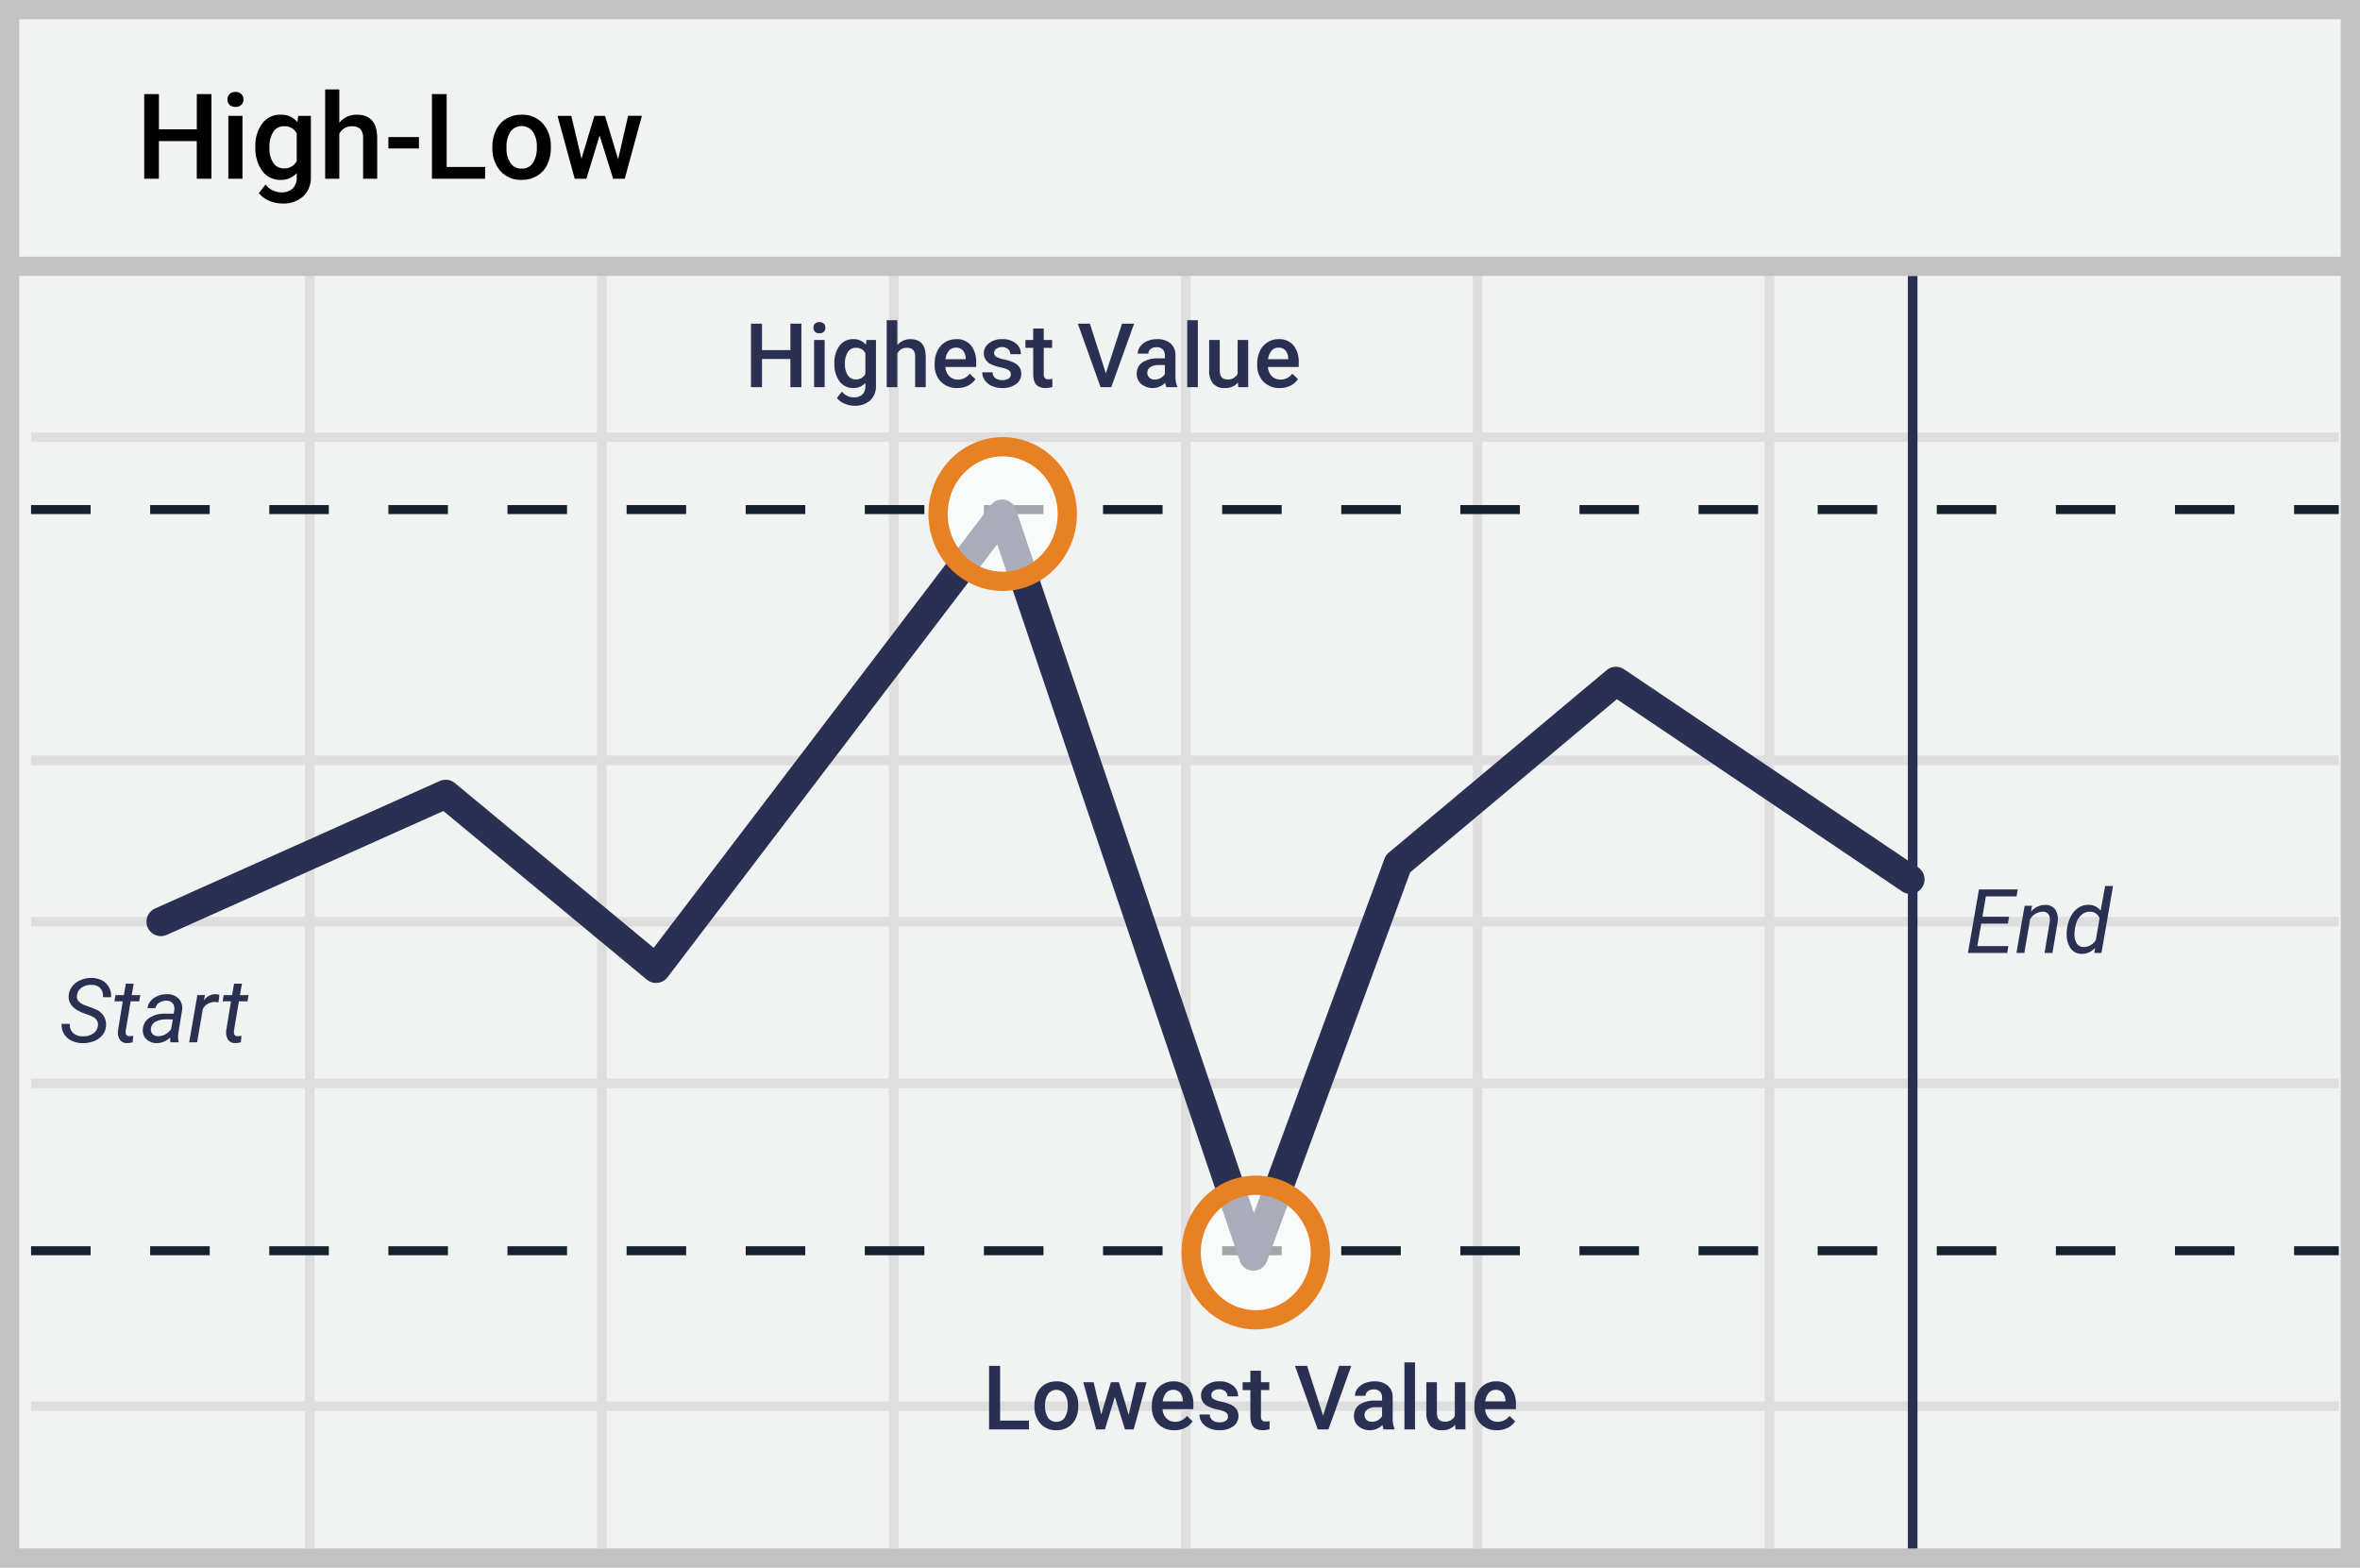
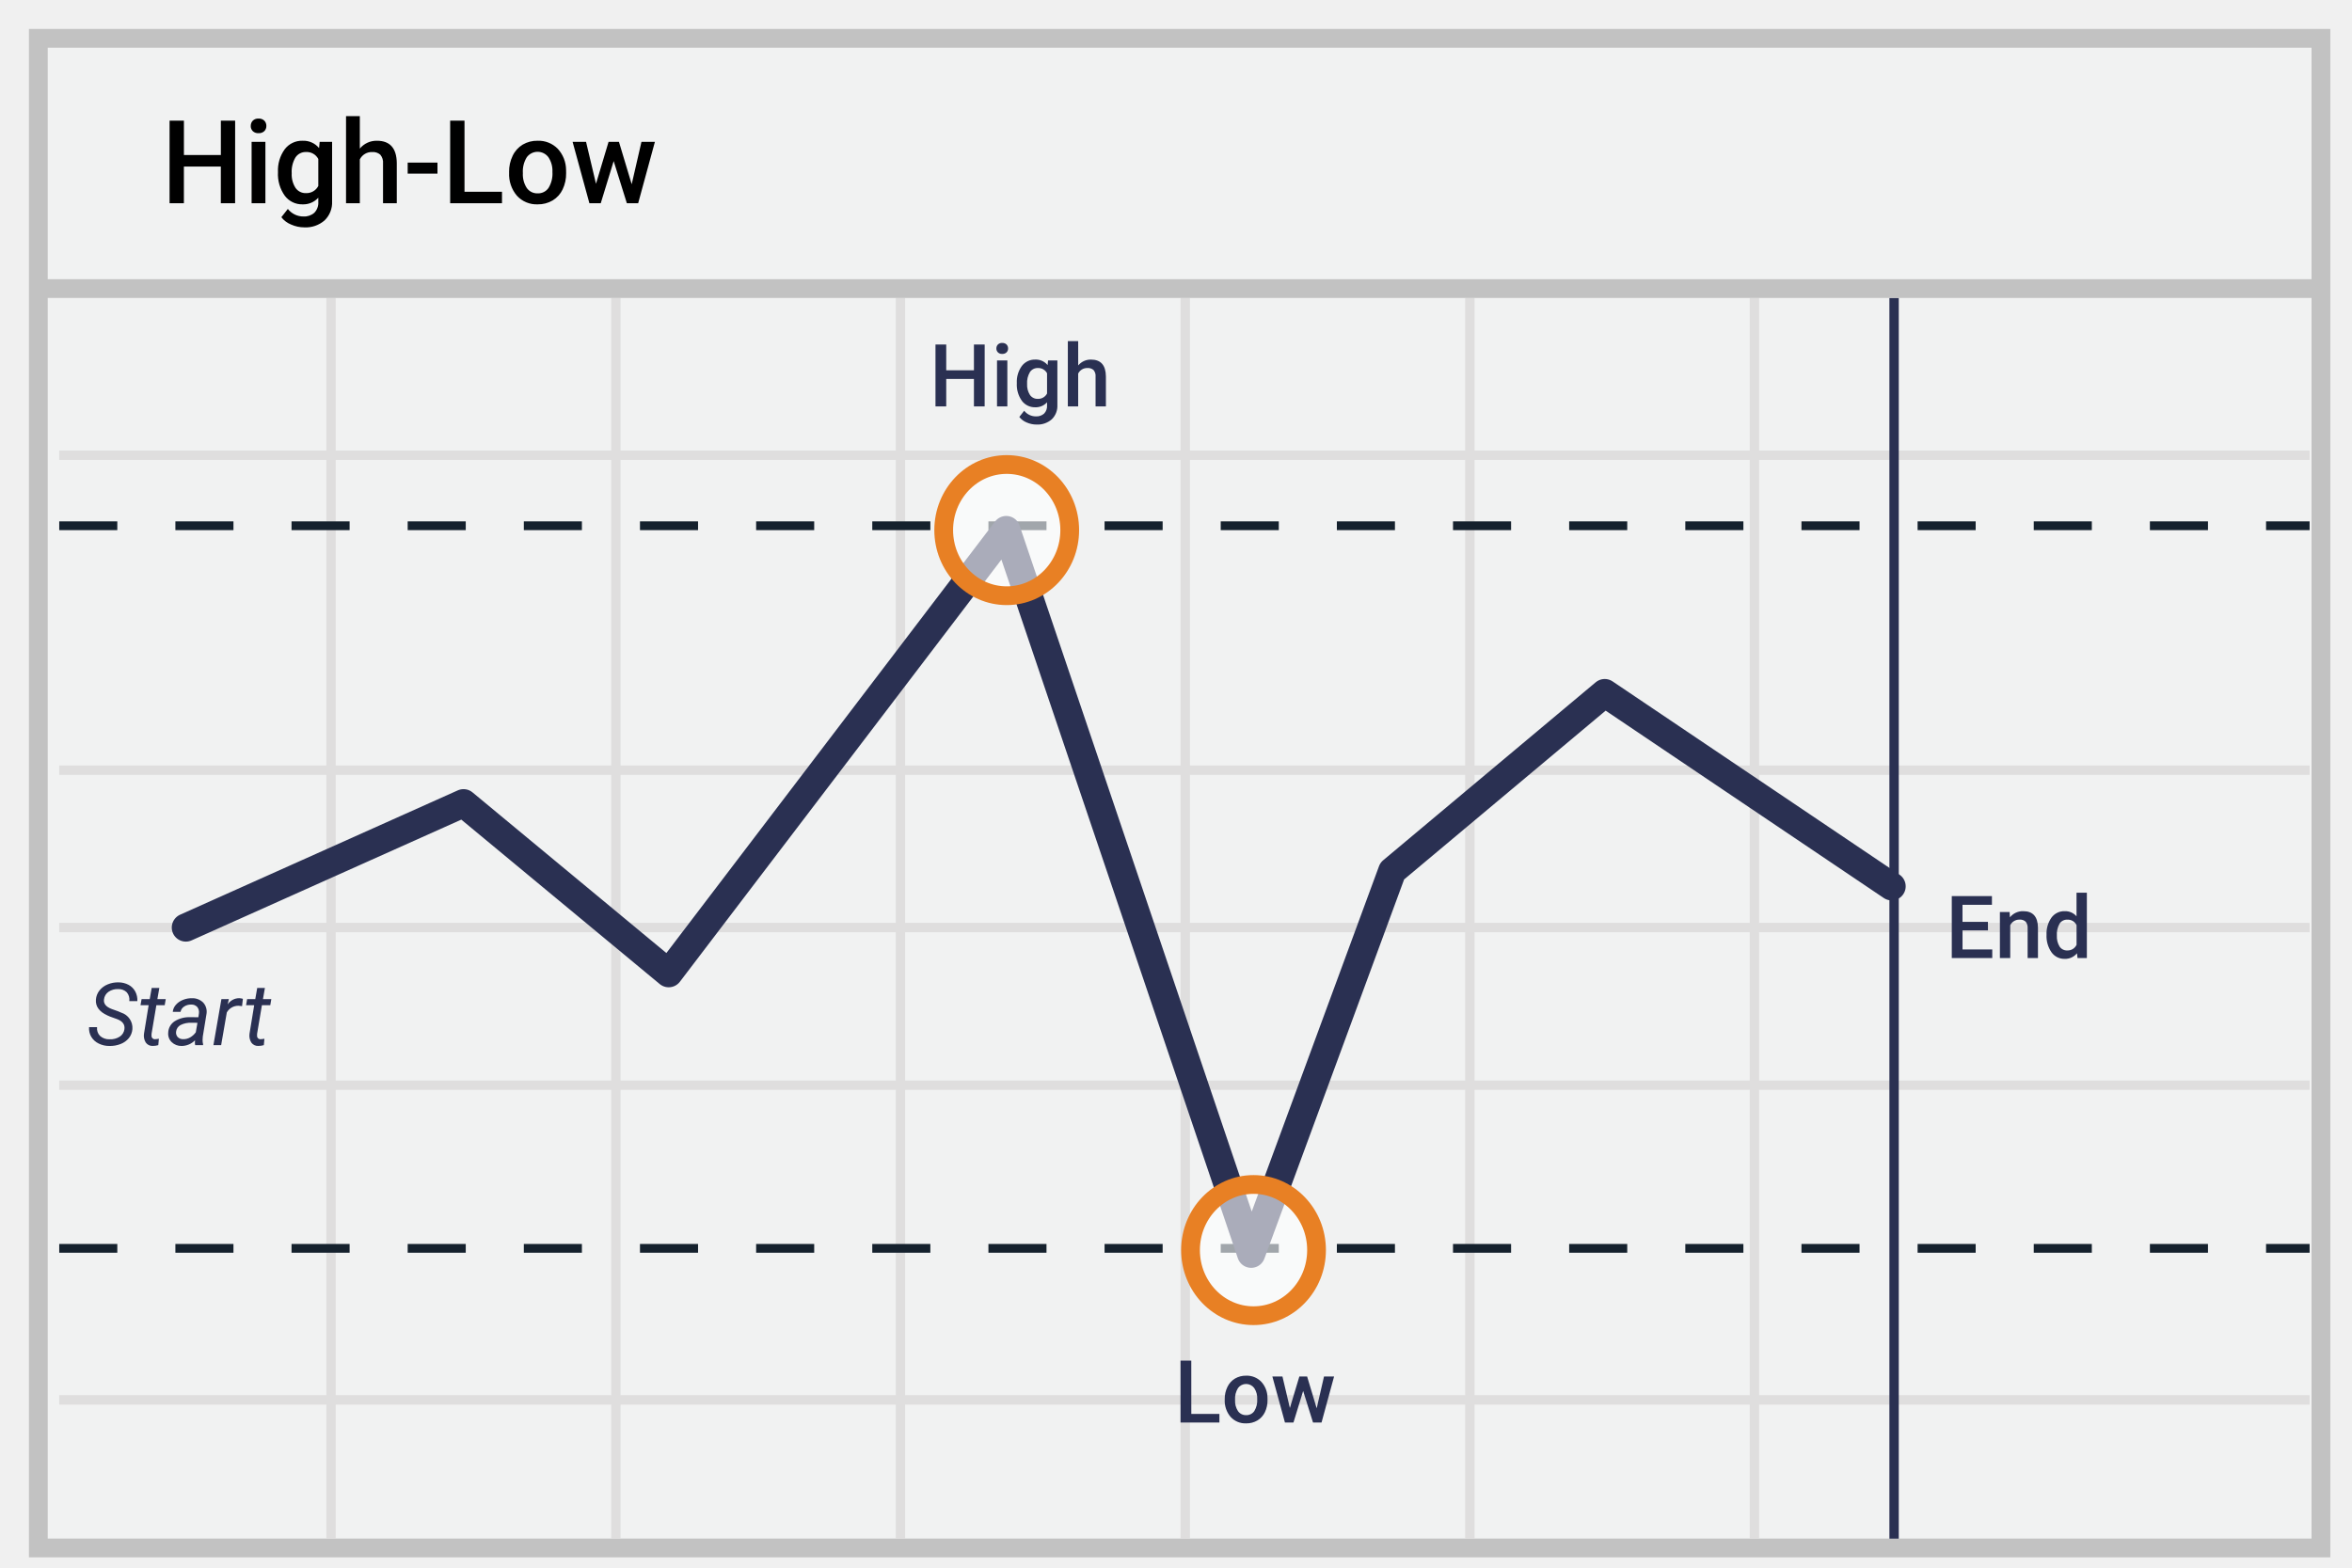
- <svg xmlns="http://www.w3.org/2000/svg" id="Layer_1" data-name="Layer 1" viewBox="0 0 79.256 52.646">
+ <svg xmlns="http://www.w3.org/2000/svg" id="Layer_1" data-name="Layer 1" viewBox="0 0 81 54">
  <defs>
    <style>.cls-1{fill:#f1f2f2;stroke:#c2c2c2}.cls-1,.cls-9{stroke-width:.646px}.cls-2,.cls-4,.cls-5,.cls-9{fill:none}.cls-2{stroke:#dfdede}.cls-2,.cls-4{stroke-width:.323px}.cls-3{fill:#d8d8d8;stroke:#15212d;stroke-width:.302px;stroke-dasharray:2}.cls-4,.cls-5{stroke:#2a3052;stroke-linejoin:round}.cls-5{stroke-linecap:round;stroke-width:.969px}.cls-6{fill:#2a3052}.cls-7{opacity:.6}.cls-8{fill:#fff}.cls-9{stroke:#e88024}</style>
  </defs>
-   <g id="Outlined">
-     <g id="high-low">
-       <path id="Shape" class="cls-1" d="M.323.323h78.61v52H.323v-52z" />
-       <path id="Shape-2" data-name="Shape" class="cls-2" d="M2.04 15.68h77.5M2.04 26.53h77.5M2.04 37.38h77.5M2.04 48.22h77.5M11.4 10.26V53m9.81-42.74V53m9.8-42.74V53m9.81-42.74V53m9.8-42.74V53m9.8-42.74V53M2.04 31.95h77.5" transform="translate(-.997 -.997)" />
-       <path id="Shape-3" data-name="Shape" class="cls-3" d="M2.04 18.11h77.5" transform="translate(-.997 -.997)" />
-       <path id="Path" class="cls-4" d="M65.23 10.26V53" transform="translate(-.997 -.997)" />
-       <path id="Path-2" data-name="Path" class="cls-3" d="M2.04 43h77.5" transform="translate(-.997 -.997)" />
-       <path id="Shape-4" data-name="Shape" class="cls-1" d="M1.48 9.94H80.1" transform="translate(-.997 -.997)" />
-       <path id="High-Low-2" data-name="High-Low" d="M8.097 7h-.492V5.736H6.333V7H5.84V4.156h.494V5.34h1.272V4.156h.492zM9.14 7h-.475V4.887h.475zm-.504-2.662a.252.252 0 0 1 .07-.182.262.262 0 0 1 .198-.072.265.265 0 0 1 .199.072.25.25 0 0 1 .07.182.244.244 0 0 1-.07.179.267.267 0 0 1-.2.07.264.264 0 0 1-.198-.07.246.246 0 0 1-.07-.18zm.937 1.59a1.236 1.236 0 0 1 .232-.786.743.743 0 0 1 .614-.294.696.696 0 0 1 .569.252l.021-.213h.428v2.049a.852.852 0 0 1-.259.656.986.986 0 0 1-.698.24 1.125 1.125 0 0 1-.454-.097.807.807 0 0 1-.337-.253l.224-.285a.678.678 0 0 0 .54.26.524.524 0 0 0 .372-.128.49.49 0 0 0 .137-.376v-.142a.699.699 0 0 1-.547.228.741.741 0 0 1-.606-.295 1.276 1.276 0 0 1-.236-.816zm.473.04a.85.85 0 0 0 .13.502.418.418 0 0 0 .36.182.457.457 0 0 0 .426-.246v-.93a.45.45 0 0 0-.422-.24.42.42 0 0 0-.364.186.953.953 0 0 0-.13.547zm2.346-.85a.743.743 0 0 1 .588-.27q.676 0 .685.771V7h-.474V5.637a.417.417 0 0 0-.095-.31.387.387 0 0 0-.278-.09.457.457 0 0 0-.426.253V7h-.475V4h.475zm2.674.864H14.04V5.6h1.026zm.931.623h1.291V7h-1.785V4.156h.494zm1.535-.681a1.246 1.246 0 0 1 .124-.56.899.899 0 0 1 .345-.383.974.974 0 0 1 .512-.133.923.923 0 0 1 .694.275 1.083 1.083 0 0 1 .288.73l.002.112a1.257 1.257 0 0 1-.12.558.888.888 0 0 1-.344.381.981.981 0 0 1-.516.135.917.917 0 0 1-.716-.298 1.14 1.14 0 0 1-.268-.794zm.475.04a.852.852 0 0 0 .135.512.438.438 0 0 0 .375.184.433.433 0 0 0 .374-.187.94.94 0 0 0 .134-.55.84.84 0 0 0-.138-.507.464.464 0 0 0-.743-.003.923.923 0 0 0-.137.552zm3.748.382l.336-1.46h.463L21.978 7h-.39l-.454-1.451L20.689 7h-.391l-.578-2.113h.463l.342 1.443.433-1.443h.358z" transform="translate(-.997 -.997)" />
-       <path id="Shape-5" data-name="Shape" class="cls-5" d="M5.403 30.953l9.564-4.283 7.065 5.856L33.657 17.26l8.435 24.93 4.857-13.184 7.319-6.13 9.88 6.657" />
-       <path id="Start" class="cls-6" d="M4.285 35.45q.032-.234-.243-.342l-.254-.092-.085-.037q-.428-.195-.4-.548a.573.573 0 0 1 .122-.313.692.692 0 0 1 .283-.21.91.91 0 0 1 .376-.07.75.75 0 0 1 .345.086.555.555 0 0 1 .23.23.625.625 0 0 1 .071.331l-.277-.001a.38.38 0 0 0-.088-.304.394.394 0 0 0-.293-.11.546.546 0 0 0-.335.093.366.366 0 0 0-.156.264q-.029.218.269.33l.218.078.11.047a.551.551 0 0 1 .382.566.565.565 0 0 1-.122.31.68.68 0 0 1-.286.204.987.987 0 0 1-.389.067.814.814 0 0 1-.367-.085.599.599 0 0 1-.253-.231.577.577 0 0 1-.076-.333l.276.002a.363.363 0 0 0 .103.302.465.465 0 0 0 .329.115.587.587 0 0 0 .35-.092.36.36 0 0 0 .16-.256zm1.202-1.419l-.067.384h.288l-.036.21h-.287l-.166.985a.344.344 0 0 0-.001.07.112.112 0 0 0 .124.115.759.759 0 0 0 .13-.015l-.021.221a.721.721 0 0 1-.194.027.277.277 0 0 1-.237-.117.45.45 0 0 1-.061-.305l.16-.981h-.28l.037-.21h.28l.068-.384zM6.722 36a.355.355 0 0 1-.01-.084l.004-.083a.65.65 0 0 1-.463.196.474.474 0 0 1-.34-.132.401.401 0 0 1-.12-.325.488.488 0 0 1 .22-.393.938.938 0 0 1 .542-.141l.277.001.018-.126a.29.29 0 0 0-.055-.225.265.265 0 0 0-.21-.085.409.409 0 0 0-.24.066.284.284 0 0 0-.128.184l-.267.001a.425.425 0 0 1 .109-.246.63.63 0 0 1 .244-.167.79.79 0 0 1 .31-.057.525.525 0 0 1 .385.15.466.466 0 0 1 .115.383l-.129.786-.007.112a.553.553 0 0 0 .018.16L6.992 36zm-.416-.205a.462.462 0 0 0 .241-.06.61.61 0 0 0 .196-.177l.057-.327-.2-.001a.76.76 0 0 0-.385.079.291.291 0 0 0-.15.224.227.227 0 0 0 .051.185.248.248 0 0 0 .19.077zm2.03-1.138l-.124-.013a.454.454 0 0 0-.401.23L7.616 36H7.35l.275-1.585.256-.001-.04.184a.474.474 0 0 1 .398-.215.486.486 0 0 1 .126.022zm.787-.626l-.067.384h.288l-.036.21H9.02l-.166.985a.343.343 0 0 0-.001.07.112.112 0 0 0 .124.115.759.759 0 0 0 .129-.015l-.02.221a.721.721 0 0 1-.194.027.277.277 0 0 1-.237-.117.45.45 0 0 1-.062-.305l.161-.981h-.28l.037-.21h.28l.067-.384z" transform="translate(-.997 -.997)" />
-       <path id="End" class="cls-6" d="M68.43 32.014h-.897l-.132.756h1.043l-.04.23h-1.318l.371-2.133h1.302l-.04.232H67.69l-.118.685h.896zm.81-.6l-.038.2a.625.625 0 0 1 .486-.228.393.393 0 0 1 .331.155.603.603 0 0 1 .08.42L69.924 33h-.265l.174-1.043a.557.557 0 0 0 .002-.133.219.219 0 0 0-.242-.21.499.499 0 0 0-.419.255L68.98 33h-.265l.275-1.585zm1.17.79a1.233 1.233 0 0 1 .133-.436.756.756 0 0 1 .257-.291.586.586 0 0 1 .335-.093.495.495 0 0 1 .407.194l.153-.828h.265L71.57 33h-.241l.027-.17a.584.584 0 0 1-.462.2.438.438 0 0 1-.35-.173.75.75 0 0 1-.141-.446 1.423 1.423 0 0 1 .007-.206zm.255.153a.55.55 0 0 0 .075.325.27.27 0 0 0 .231.119.479.479 0 0 0 .409-.232l.126-.732a.329.329 0 0 0-.32-.223.402.402 0 0 0-.276.095.611.611 0 0 0-.181.277 1.143 1.143 0 0 0-.064.37z" transform="translate(-.997 -.997)" />
-       <path id="Lowest-Value" class="cls-6" d="M34.584 48.704h.969V49h-1.34v-2.133h.371zm1.152-.511a.935.935 0 0 1 .092-.42.674.674 0 0 1 .26-.287.73.73 0 0 1 .383-.1.692.692 0 0 1 .52.206.812.812 0 0 1 .217.548l.001.084a.943.943 0 0 1-.09.419.666.666 0 0 1-.257.285.736.736 0 0 1-.388.101.688.688 0 0 1-.537-.223.856.856 0 0 1-.201-.596zm.356.03a.639.639 0 0 0 .1.384.329.329 0 0 0 .282.138.325.325 0 0 0 .28-.14.705.705 0 0 0 .101-.412.63.63 0 0 0-.103-.381.348.348 0 0 0-.558-.002.692.692 0 0 0-.102.414zm2.81.286l.253-1.094h.347L39.07 49h-.293l-.34-1.088L38.103 49h-.293l-.434-1.585h.348l.256 1.083.325-1.083h.268zm1.536.52a.736.736 0 0 1-.549-.213.773.773 0 0 1-.21-.567v-.044a.951.951 0 0 1 .092-.425.697.697 0 0 1 .257-.29.68.68 0 0 1 .369-.104.622.622 0 0 1 .5.206.873.873 0 0 1 .177.585v.143h-1.036a.476.476 0 0 0 .131.31.394.394 0 0 0 .29.115.482.482 0 0 0 .398-.198l.192.183a.64.64 0 0 1-.254.22.796.796 0 0 1-.357.08zm-.042-1.358a.3.3 0 0 0-.237.103.531.531 0 0 0-.115.286h.678v-.027a.433.433 0 0 0-.095-.27.297.297 0 0 0-.231-.092zm1.842.898a.161.161 0 0 0-.078-.145.833.833 0 0 0-.26-.088 1.337 1.337 0 0 1-.303-.096.405.405 0 0 1-.267-.374.422.422 0 0 1 .173-.343.683.683 0 0 1 .44-.137.711.711 0 0 1 .459.14.446.446 0 0 1 .175.365h-.356a.22.22 0 0 0-.077-.17.292.292 0 0 0-.202-.069.315.315 0 0 0-.19.055.17.17 0 0 0-.075.145.144.144 0 0 0 .069.127.947.947 0 0 0 .278.092 1.317 1.317 0 0 1 .33.11.466.466 0 0 1 .176.152.39.39 0 0 1 .058.217.413.413 0 0 1-.177.347.756.756 0 0 1-.464.132.82.82 0 0 1-.347-.07.571.571 0 0 1-.238-.193.458.458 0 0 1-.085-.266h.346a.25.25 0 0 0 .095.195.37.37 0 0 0 .233.068.36.36 0 0 0 .214-.054.166.166 0 0 0 .073-.14zm1.106-1.54v.386h.28v.264h-.28v.884a.195.195 0 0 0 .036.132.166.166 0 0 0 .128.04.548.548 0 0 0 .125-.015v.276a.877.877 0 0 1-.235.033q-.41 0-.41-.452v-.898h-.26v-.264h.26v-.385zm2.085 1.507l.542-1.669h.407L45.61 49h-.359l-.764-2.133h.406zm2.034.464a.55.55 0 0 1-.04-.148.599.599 0 0 1-.806.041.436.436 0 0 1-.151-.337.45.45 0 0 1 .188-.389.912.912 0 0 1 .538-.135h.219v-.104a.278.278 0 0 0-.07-.197.273.273 0 0 0-.209-.074.313.313 0 0 0-.199.06.188.188 0 0 0-.078.155H46.5a.395.395 0 0 1 .087-.244.576.576 0 0 1 .235-.178.826.826 0 0 1 .332-.064.665.665 0 0 1 .444.14.499.499 0 0 1 .17.393v.715a.81.81 0 0 0 .06.341V49zm-.39-.256a.405.405 0 0 0 .198-.052.343.343 0 0 0 .14-.137v-.3h-.192a.525.525 0 0 0-.298.07.223.223 0 0 0-.1.195.208.208 0 0 0 .069.163.264.264 0 0 0 .182.06zm1.445.256h-.356v-2.25h.356zm1.348-.155a.552.552 0 0 1-.446.184.492.492 0 0 1-.39-.15.642.642 0 0 1-.133-.437v-1.027h.356v1.023q0 .301.251.301a.352.352 0 0 0 .35-.186v-1.138h.356V49h-.335zm1.405.184a.736.736 0 0 1-.55-.213.773.773 0 0 1-.21-.567v-.044a.951.951 0 0 1 .092-.424.697.697 0 0 1 .257-.291.68.68 0 0 1 .37-.104.622.622 0 0 1 .5.206.873.873 0 0 1 .176.585v.143h-1.035a.476.476 0 0 0 .13.31.394.394 0 0 0 .29.115.482.482 0 0 0 .398-.198l.192.183a.64.64 0 0 1-.254.22.796.796 0 0 1-.356.08zm-.043-1.358a.3.3 0 0 0-.237.103.532.532 0 0 0-.115.286h.679v-.027a.433.433 0 0 0-.096-.27.297.297 0 0 0-.231-.092z" transform="translate(-.997 -.997)" />
-       <path id="Highest-Value" class="cls-6" d="M27.91 14h-.369v-.948h-.954V14h-.37v-2.133h.37v.888h.954v-.888h.37zm.782 0h-.356v-1.585h.356zm-.378-1.997a.189.189 0 0 1 .052-.136.196.196 0 0 1 .15-.054.199.199 0 0 1 .149.054.187.187 0 0 1 .052.136.183.183 0 0 1-.052.134.2.2 0 0 1-.15.054.198.198 0 0 1-.149-.054.184.184 0 0 1-.052-.134zm.704 1.193a.927.927 0 0 1 .173-.59.557.557 0 0 1 .46-.22.522.522 0 0 1 .427.189l.016-.16h.321v1.537a.639.639 0 0 1-.194.492.74.74 0 0 1-.524.18.844.844 0 0 1-.34-.072.605.605 0 0 1-.253-.19l.168-.214a.509.509 0 0 0 .405.195.393.393 0 0 0 .28-.096.368.368 0 0 0 .102-.282v-.107a.524.524 0 0 1-.41.171.556.556 0 0 1-.455-.22.957.957 0 0 1-.176-.613zm.354.03a.638.638 0 0 0 .097.376.313.313 0 0 0 .27.137.343.343 0 0 0 .32-.184v-.698a.338.338 0 0 0-.316-.18.314.314 0 0 0-.274.14.714.714 0 0 0-.097.41zm1.76-.638a.557.557 0 0 1 .44-.202q.507 0 .514.578V14h-.356v-1.022a.313.313 0 0 0-.07-.233.29.29 0 0 0-.21-.068.343.343 0 0 0-.319.19V14h-.356v-2.25h.356zm2.012 1.441a.736.736 0 0 1-.549-.213.773.773 0 0 1-.21-.567v-.044a.951.951 0 0 1 .092-.425.697.697 0 0 1 .257-.29.68.68 0 0 1 .369-.104.622.622 0 0 1 .5.206.873.873 0 0 1 .177.585v.143h-1.036a.476.476 0 0 0 .131.31.394.394 0 0 0 .29.115.482.482 0 0 0 .398-.198l.192.183a.64.64 0 0 1-.254.22.796.796 0 0 1-.357.08zm-.042-1.358a.3.3 0 0 0-.237.103.531.531 0 0 0-.115.286h.678v-.027a.433.433 0 0 0-.095-.27.297.297 0 0 0-.231-.092zm1.842.898a.161.161 0 0 0-.078-.145.833.833 0 0 0-.26-.088 1.337 1.337 0 0 1-.303-.096.405.405 0 0 1-.267-.374.422.422 0 0 1 .173-.343.683.683 0 0 1 .44-.137.711.711 0 0 1 .459.14.446.446 0 0 1 .175.365h-.356a.22.22 0 0 0-.076-.17.292.292 0 0 0-.203-.069.315.315 0 0 0-.19.055.17.17 0 0 0-.075.145.144.144 0 0 0 .07.127.947.947 0 0 0 .277.092 1.317 1.317 0 0 1 .33.11.466.466 0 0 1 .176.152.39.39 0 0 1 .058.217.413.413 0 0 1-.177.347.756.756 0 0 1-.464.132.82.82 0 0 1-.347-.07.571.571 0 0 1-.238-.193.458.458 0 0 1-.085-.266h.346a.25.25 0 0 0 .095.195.37.37 0 0 0 .233.068.36.36 0 0 0 .214-.054.166.166 0 0 0 .073-.14zm1.106-1.54v.386h.28v.264h-.28v.884a.195.195 0 0 0 .036.132.166.166 0 0 0 .128.04.548.548 0 0 0 .125-.015v.276a.877.877 0 0 1-.234.033q-.41 0-.41-.452v-.898h-.261v-.264h.26v-.385zm2.085 1.507l.542-1.669h.407L38.316 14h-.358l-.765-2.133h.406zm2.034.464a.55.55 0 0 1-.04-.148.599.599 0 0 1-.806.041.436.436 0 0 1-.151-.337.45.45 0 0 1 .188-.389.912.912 0 0 1 .538-.135h.219v-.104a.278.278 0 0 0-.07-.197.273.273 0 0 0-.209-.074.314.314 0 0 0-.199.06.188.188 0 0 0-.077.155h-.356a.395.395 0 0 1 .086-.244.576.576 0 0 1 .235-.178.826.826 0 0 1 .332-.064.665.665 0 0 1 .444.14.499.499 0 0 1 .17.393v.715a.81.81 0 0 0 .06.341V14zm-.39-.256a.405.405 0 0 0 .198-.052.343.343 0 0 0 .14-.137v-.3h-.192a.525.525 0 0 0-.298.07.223.223 0 0 0-.1.195.208.208 0 0 0 .069.163.264.264 0 0 0 .182.06zm1.445.256h-.356v-2.25h.356zm1.348-.155a.552.552 0 0 1-.446.184.492.492 0 0 1-.39-.15.642.642 0 0 1-.132-.437v-1.027h.356v1.023q0 .301.25.301a.352.352 0 0 0 .35-.186v-1.138h.356V14h-.335zm1.405.184a.736.736 0 0 1-.549-.213.773.773 0 0 1-.21-.567v-.044a.951.951 0 0 1 .091-.425.697.697 0 0 1 .257-.29.68.68 0 0 1 .37-.104.622.622 0 0 1 .5.206.873.873 0 0 1 .176.585v.143h-1.035a.476.476 0 0 0 .13.31.394.394 0 0 0 .29.115.482.482 0 0 0 .399-.198l.191.183a.64.64 0 0 1-.254.22.796.796 0 0 1-.356.08zm-.043-1.358a.3.3 0 0 0-.236.103.531.531 0 0 0-.115.286h.678v-.027a.433.433 0 0 0-.095-.27.297.297 0 0 0-.232-.092z" transform="translate(-.997 -.997)" />
+   <g id="Artboard-2-Copy">
+     <g id="ends-outside-edited-copy-2">
+       <path id="Shape" class="cls-1" d="M1.32 1.32h78.61v52H1.32v-52z" />
+       <path id="Shape-2" data-name="Shape" class="cls-2" d="M2.04 15.68h77.5M2.04 26.53h77.5M2.04 37.38h77.5M2.04 48.22h77.5M11.4 10.26V53m9.81-42.74V53m9.8-42.74V53m9.81-42.74V53m9.8-42.74V53m9.8-42.74V53M2.04 31.95h77.5" />
+       <path id="Shape-3" data-name="Shape" class="cls-3" d="M2.04 18.11h77.5" />
+       <path id="Path" class="cls-4" d="M65.23 10.26V53" />
+       <path id="Path-2" data-name="Path" class="cls-3" d="M2.04 43h77.5" />
+       <path id="Shape-4" data-name="Shape" class="cls-1" d="M1.48 9.94H80.1" />
+       <path id="High-Low" d="M8.097 7h-.492V5.736H6.333V7H5.84V4.156h.494V5.34h1.272V4.156h.492zM9.14 7h-.475V4.887h.475zm-.504-2.662a.252.252 0 0 1 .07-.182.262.262 0 0 1 .198-.072.265.265 0 0 1 .199.072.25.25 0 0 1 .07.182.244.244 0 0 1-.07.179.267.267 0 0 1-.2.07.264.264 0 0 1-.198-.07.246.246 0 0 1-.07-.18zm.937 1.59a1.236 1.236 0 0 1 .232-.786.743.743 0 0 1 .614-.294.696.696 0 0 1 .569.252l.021-.213h.428v2.049a.852.852 0 0 1-.259.656.986.986 0 0 1-.698.24 1.125 1.125 0 0 1-.454-.097.807.807 0 0 1-.337-.253l.224-.285a.678.678 0 0 0 .54.26.524.524 0 0 0 .372-.128.49.49 0 0 0 .137-.376v-.142a.699.699 0 0 1-.547.228.741.741 0 0 1-.606-.295 1.276 1.276 0 0 1-.236-.816zm.473.04a.85.85 0 0 0 .13.502.418.418 0 0 0 .36.182.457.457 0 0 0 .426-.246v-.93a.45.45 0 0 0-.422-.24.42.42 0 0 0-.364.186.953.953 0 0 0-.13.547zm2.346-.85a.743.743 0 0 1 .588-.27q.676 0 .685.771V7h-.474V5.637a.417.417 0 0 0-.095-.31.387.387 0 0 0-.278-.09.457.457 0 0 0-.426.253V7h-.475V4h.475zm2.674.864H14.04V5.6h1.026zm.931.623h1.291V7h-1.785V4.156h.494zm1.535-.681a1.246 1.246 0 0 1 .124-.56.899.899 0 0 1 .345-.383.974.974 0 0 1 .512-.133.923.923 0 0 1 .694.275 1.083 1.083 0 0 1 .288.73l.002.112a1.257 1.257 0 0 1-.12.558.888.888 0 0 1-.344.381.981.981 0 0 1-.516.135.917.917 0 0 1-.716-.298 1.14 1.14 0 0 1-.268-.794zm.475.04a.852.852 0 0 0 .135.512.438.438 0 0 0 .375.184.433.433 0 0 0 .374-.187.94.94 0 0 0 .134-.55.84.84 0 0 0-.138-.507.464.464 0 0 0-.743-.003.923.923 0 0 0-.137.552zm3.748.382l.336-1.46h.463L21.978 7h-.39l-.454-1.451L20.689 7h-.391l-.578-2.113h.463l.342 1.443.433-1.443h.358z" />
+       <path id="Shape-5" data-name="Shape" class="cls-5" d="M6.4 31.95l9.564-4.283 7.065 5.856 11.625-15.266 8.435 24.93 4.857-13.183 7.319-6.131 9.88 6.657" />
+       <path id="Start" class="cls-6" d="M4.285 35.45q.032-.234-.243-.342l-.254-.092-.085-.037q-.428-.195-.4-.548a.573.573 0 0 1 .122-.313.692.692 0 0 1 .283-.21.91.91 0 0 1 .376-.07.75.75 0 0 1 .345.086.555.555 0 0 1 .23.23.625.625 0 0 1 .071.331l-.277-.001a.38.38 0 0 0-.088-.304.394.394 0 0 0-.293-.11.546.546 0 0 0-.335.093.366.366 0 0 0-.156.264q-.029.218.269.33l.218.078.11.047a.551.551 0 0 1 .382.566.565.565 0 0 1-.122.31.68.68 0 0 1-.286.204.987.987 0 0 1-.389.067.814.814 0 0 1-.367-.085.599.599 0 0 1-.253-.231.577.577 0 0 1-.076-.333l.276.002a.363.363 0 0 0 .103.302.465.465 0 0 0 .329.115.587.587 0 0 0 .35-.092.36.36 0 0 0 .16-.256zm1.202-1.419l-.067.384h.288l-.036.21h-.287l-.166.985a.344.344 0 0 0-.001.07.112.112 0 0 0 .124.115.759.759 0 0 0 .13-.015l-.021.221a.721.721 0 0 1-.194.027.277.277 0 0 1-.237-.117.45.45 0 0 1-.061-.305l.16-.981h-.28l.037-.21h.28l.068-.384zM6.722 36a.355.355 0 0 1-.01-.084l.004-.083a.65.65 0 0 1-.463.196.474.474 0 0 1-.34-.132.401.401 0 0 1-.12-.325.488.488 0 0 1 .22-.393.938.938 0 0 1 .542-.141l.277.001.018-.126a.29.29 0 0 0-.055-.225.265.265 0 0 0-.21-.085.409.409 0 0 0-.24.066.284.284 0 0 0-.128.184l-.267.001a.425.425 0 0 1 .109-.246.63.63 0 0 1 .244-.167.79.79 0 0 1 .31-.057.525.525 0 0 1 .385.15.466.466 0 0 1 .115.383l-.129.786-.007.112a.553.553 0 0 0 .018.16L6.992 36zm-.416-.205a.462.462 0 0 0 .241-.06.61.61 0 0 0 .196-.177l.057-.327-.2-.001a.76.76 0 0 0-.385.079.291.291 0 0 0-.15.224.227.227 0 0 0 .051.185.248.248 0 0 0 .19.077zm2.03-1.138l-.124-.013a.454.454 0 0 0-.401.23L7.616 36H7.35l.275-1.585.256-.001-.04.184a.474.474 0 0 1 .398-.215.486.486 0 0 1 .126.022zm.787-.626l-.067.384h.288l-.036.21H9.02l-.166.985a.343.343 0 0 0-.001.07.112.112 0 0 0 .124.115.759.759 0 0 0 .129-.015l-.02.221a.721.721 0 0 1-.194.027.277.277 0 0 1-.237-.117.45.45 0 0 1-.062-.305l.161-.981h-.28l.037-.21h.28l.067-.384z" />
+       <path id="End" class="cls-6" d="M68.463 32.048h-.876v.656h1.024V33h-1.394v-2.133H68.6v.299h-1.014v.589h.876zm.746-.633l.01.183a.57.57 0 0 1 .462-.212q.495 0 .504.567V33h-.356v-1.027a.326.326 0 0 0-.066-.223.274.274 0 0 0-.213-.073.343.343 0 0 0-.32.195V33h-.356v-1.585zm1.271.78a.942.942 0 0 1 .17-.587.544.544 0 0 1 .456-.222.517.517 0 0 1 .407.176v-.812h.356V33h-.322l-.018-.164a.525.525 0 0 1-.426.193.541.541 0 0 1-.45-.224.977.977 0 0 1-.173-.61zm.356.032a.66.66 0 0 0 .093.377.302.302 0 0 0 .265.135.336.336 0 0 0 .32-.195v-.676a.331.331 0 0 0-.317-.19.304.304 0 0 0-.267.136.735.735 0 0 0-.094.413z" />
+       <path id="Low" class="cls-6" d="M41.027 48.704h.968V49h-1.339v-2.133h.37zm1.151-.511a.935.935 0 0 1 .093-.42.674.674 0 0 1 .259-.287.73.73 0 0 1 .384-.1.692.692 0 0 1 .52.206.812.812 0 0 1 .216.548l.002.084a.943.943 0 0 1-.09.419.666.666 0 0 1-.258.285.736.736 0 0 1-.388.101.688.688 0 0 1-.536-.223.856.856 0 0 1-.202-.596zm.356.03a.639.639 0 0 0 .101.384.329.329 0 0 0 .282.138.325.325 0 0 0 .28-.14.705.705 0 0 0 .1-.412.63.63 0 0 0-.103-.381.348.348 0 0 0-.557-.002.692.692 0 0 0-.103.414zm2.811.286l.252-1.094h.347L45.512 49h-.293l-.34-1.088L44.545 49h-.293l-.433-1.585h.347l.256 1.083.326-1.083h.268z" />
+       <path id="High" class="cls-6" d="M33.91 14h-.369v-.948h-.954V14h-.37v-2.133h.37v.888h.954v-.888h.37zm.782 0h-.356v-1.585h.356zm-.378-1.997a.189.189 0 0 1 .052-.136.196.196 0 0 1 .15-.054.199.199 0 0 1 .149.054.187.187 0 0 1 .052.136.183.183 0 0 1-.052.134.2.2 0 0 1-.15.054.198.198 0 0 1-.149-.054.184.184 0 0 1-.052-.134zm.704 1.193a.927.927 0 0 1 .173-.59.557.557 0 0 1 .46-.22.522.522 0 0 1 .427.189l.016-.16h.321v1.537a.639.639 0 0 1-.194.492.74.74 0 0 1-.524.18.844.844 0 0 1-.34-.072.605.605 0 0 1-.253-.19l.168-.214a.509.509 0 0 0 .405.195.393.393 0 0 0 .28-.096.368.368 0 0 0 .102-.282v-.107a.524.524 0 0 1-.41.171.556.556 0 0 1-.455-.22.957.957 0 0 1-.176-.613zm.354.03a.638.638 0 0 0 .097.376.313.313 0 0 0 .27.137.343.343 0 0 0 .32-.184v-.698a.338.338 0 0 0-.316-.18.314.314 0 0 0-.274.14.714.714 0 0 0-.097.41zm1.76-.638a.557.557 0 0 1 .44-.202q.507 0 .514.578V14h-.356v-1.022a.313.313 0 0 0-.07-.233.29.29 0 0 0-.21-.068.343.343 0 0 0-.319.19V14h-.356v-2.25h.356z" />
      <g id="Group" class="cls-7">
-         <ellipse id="Oval" class="cls-8" cx="42.173" cy="42.063" rx="2.17" ry="2.26" />
+         <ellipse id="Oval" class="cls-8" cx="43.17" cy="43.06" rx="2.17" ry="2.26" />
      </g>
-       <ellipse id="Oval-2" data-name="Oval" class="cls-9" cx="42.173" cy="42.063" rx="2.17" ry="2.26" />
+       <ellipse id="Oval-2" data-name="Oval" class="cls-9" cx="43.17" cy="43.06" rx="2.17" ry="2.26" />
      <g id="Group-2" data-name="Group" class="cls-7">
-         <ellipse id="Oval-3" data-name="Oval" class="cls-8" cx="33.673" cy="17.263" rx="2.17" ry="2.26" />
+         <ellipse id="Oval-3" data-name="Oval" class="cls-8" cx="34.67" cy="18.26" rx="2.17" ry="2.26" />
      </g>
-       <ellipse id="Oval-4" data-name="Oval" class="cls-9" cx="33.673" cy="17.263" rx="2.17" ry="2.26" />
+       <ellipse id="Oval-4" data-name="Oval" class="cls-9" cx="34.67" cy="18.26" rx="2.17" ry="2.26" />
    </g>
  </g>
</svg>
